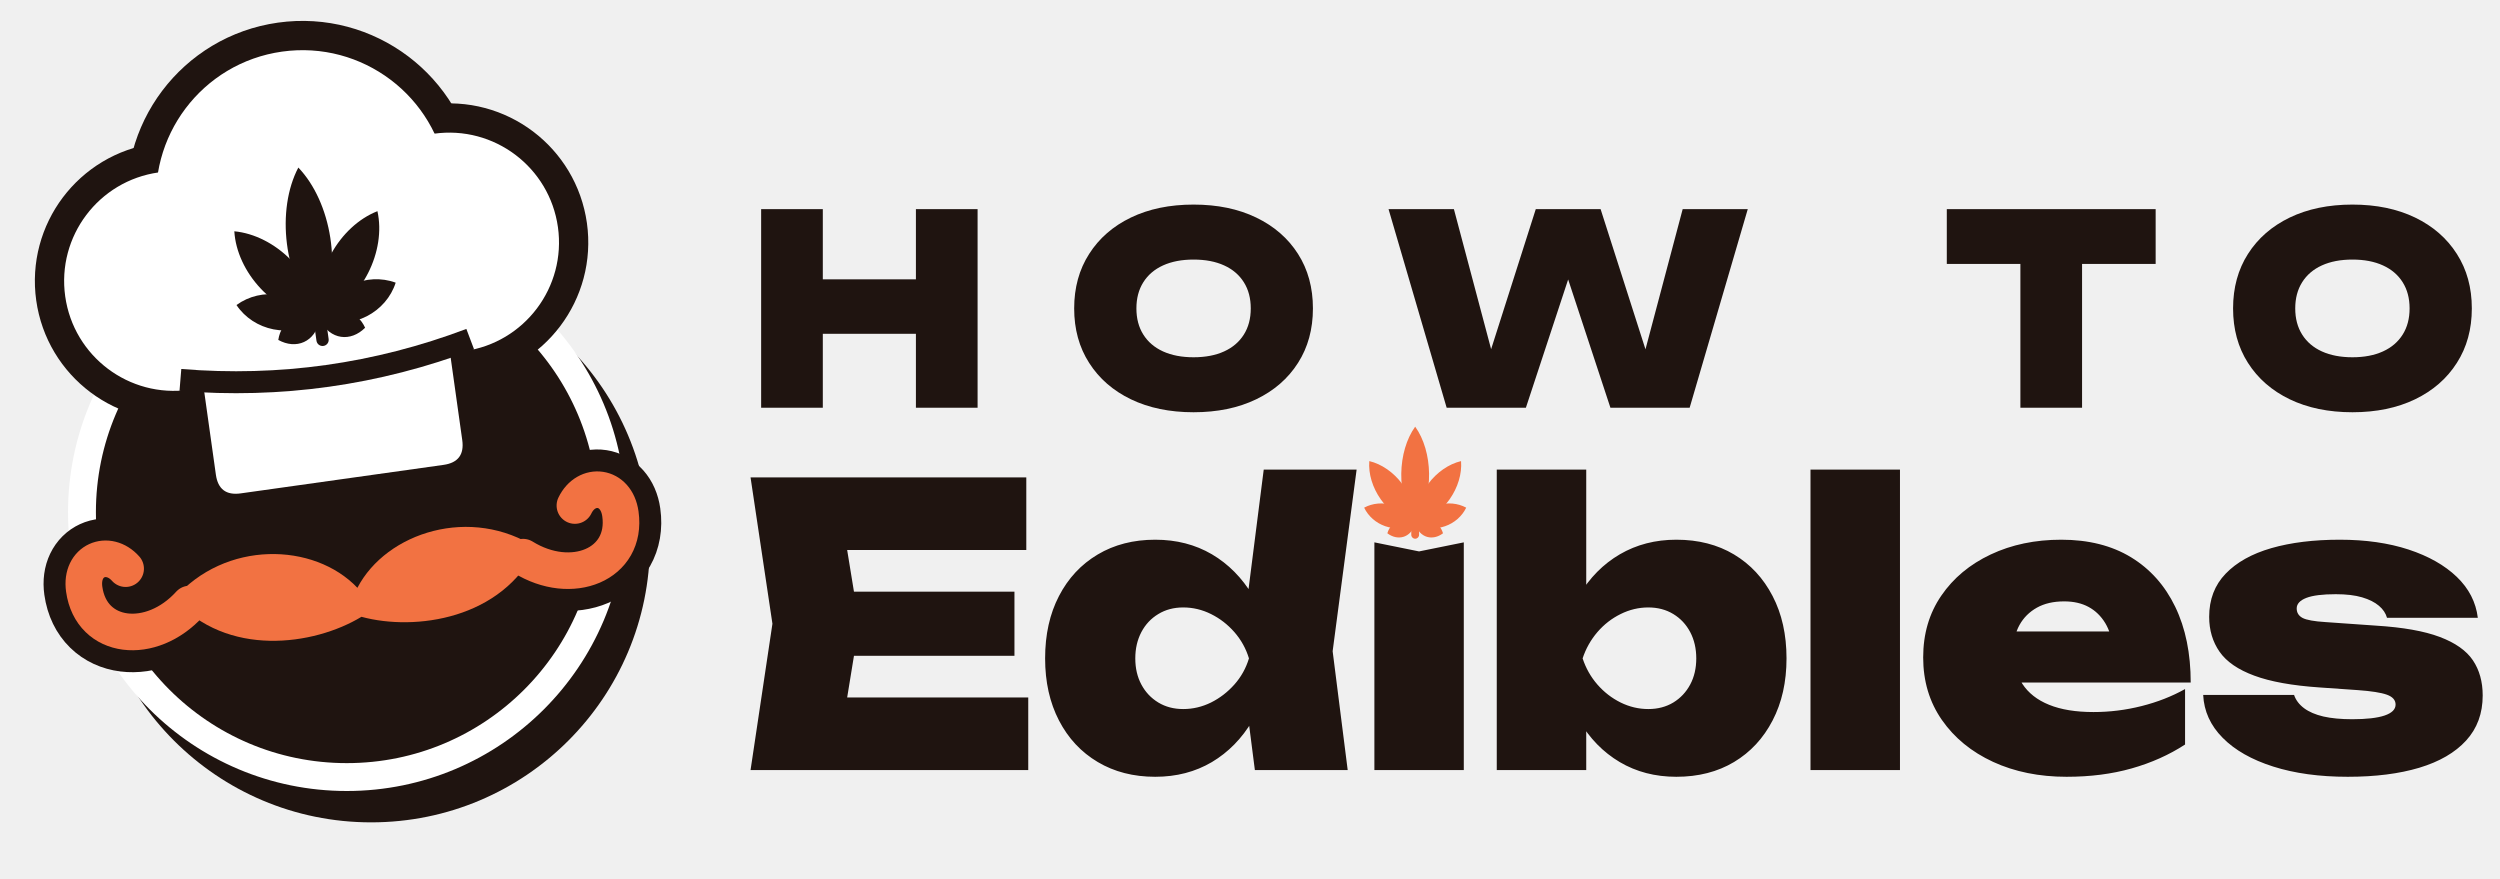
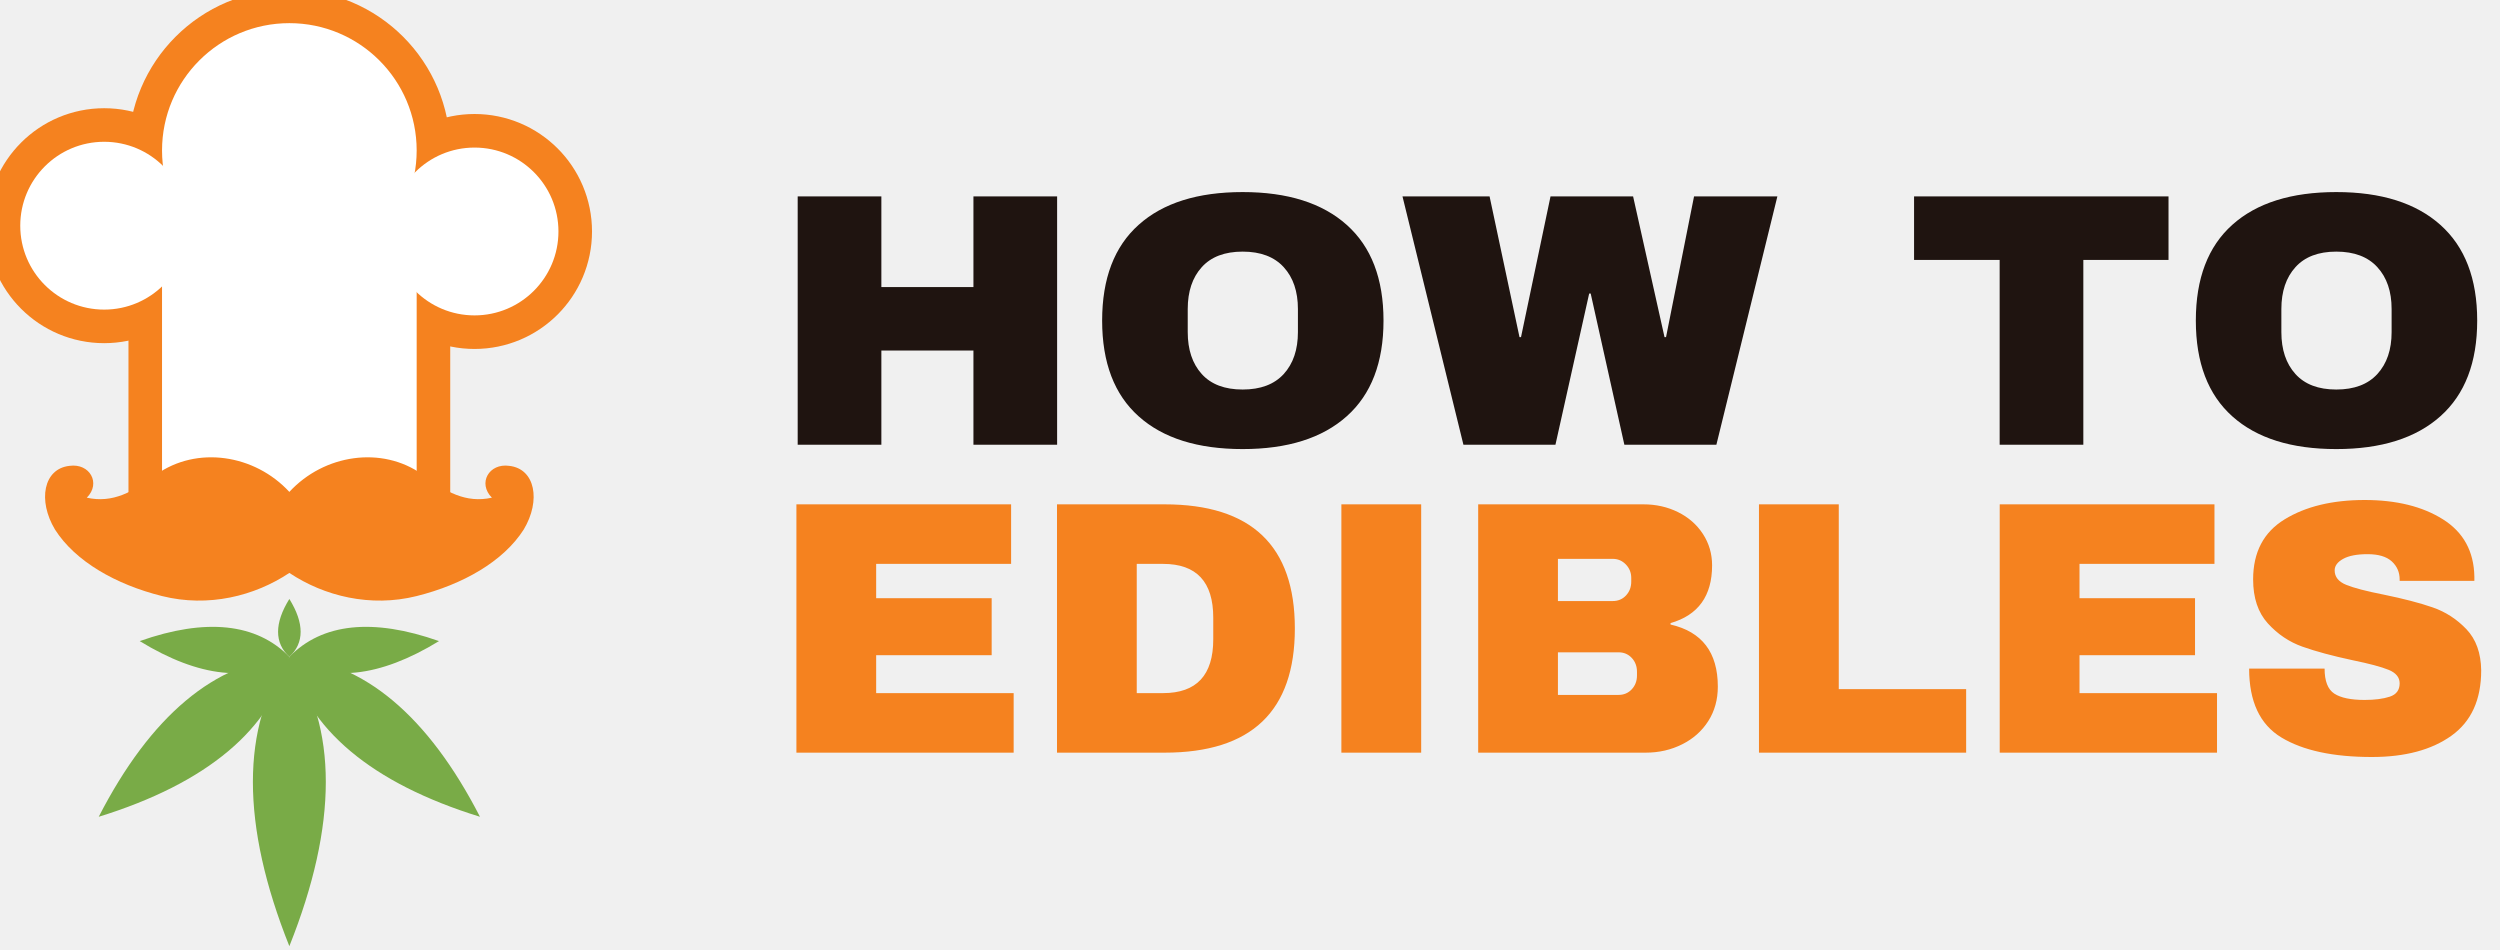
- <svg xmlns="http://www.w3.org/2000/svg" viewBox="0.238 -13.507 358.745 126.003" role="img" aria-label="HowToEdibles">
-   <g>
-     <circle cx="53.5" cy="64.5" r="40" fill="rgb(31, 20, 16)" stroke="none" />
-     <circle cx="50" cy="60" r="38" fill="rgb(31, 20, 16)" stroke="none" />
-     <circle cx="50" cy="60" r="38" stroke-width="4" fill="none" stroke="rgb(255, 255, 255)" stroke-linecap="butt" stroke-linejoin="miter" />
-     <g transform="rotate(-8 50 60) translate(-2.5 -12) scale(1.05)">
-       <g>
-         <circle cx="31" cy="34" r="15" fill="rgb(31, 20, 16)" stroke="rgb(31, 20, 16)" stroke-width="8" stroke-linecap="butt" stroke-linejoin="round" />
-         <circle cx="50" cy="25" r="20" fill="rgb(31, 20, 16)" stroke="rgb(31, 20, 16)" stroke-width="8" stroke-linecap="butt" stroke-linejoin="round" />
-         <circle cx="69" cy="34" r="15" fill="rgb(31, 20, 16)" stroke="rgb(31, 20, 16)" stroke-width="8" stroke-linecap="butt" stroke-linejoin="round" />
-         <rect x="31" y="30" width="38" height="18" fill="rgb(31, 20, 16)" stroke="rgb(31, 20, 16)" stroke-width="8" stroke-linecap="butt" stroke-linejoin="round" />
-         <path d="M33 46H67V61Q67 64 64 64H36Q33 64 33 61Z" fill="rgb(31, 20, 16)" stroke="rgb(31, 20, 16)" stroke-width="8" stroke-linecap="butt" stroke-linejoin="round" />
-         <g transform="translate(50 80)">
-           <path d="M0-1C-5-8-17-10-25-3C-19 6-7 6 0 3C7 6 19 6 25-3C17-10 5-8 0-1Z" fill="rgb(31, 20, 16)" stroke="rgb(31, 20, 16)" stroke-width="8" stroke-linecap="butt" stroke-linejoin="round" />
-           <path stroke-width="11" stroke-linecap="round" d="M-23-2C-29 3-37 1-37-6C-37-10-33-11-31-8M23-2C29 3 37 1 37-6C37-10 33-11 31-8" fill="rgb(31, 20, 16)" stroke="rgb(31, 20, 16)" stroke-linejoin="round" />
-         </g>
-       </g>
-       <g>
-         <circle cx="31" cy="34" r="15" fill="rgb(255, 255, 255)" stroke="none" />
-         <circle cx="50" cy="25" r="20" fill="rgb(255, 255, 255)" stroke="none" />
-         <circle cx="69" cy="34" r="15" fill="rgb(255, 255, 255)" stroke="none" />
-         <rect x="31" y="30" width="38" height="18" fill="rgb(255, 255, 255)" stroke="none" />
-         <path d="M33 46H67V61Q67 64 64 64H36Q33 64 33 61Z" fill="rgb(255, 255, 255)" stroke="none" />
-       </g>
-       <path stroke-width="3" d="M30 47.5Q50 52 70 47.5" fill="none" stroke="rgb(31, 20, 16)" stroke-linecap="butt" stroke-linejoin="miter" />
-       <path transform="translate(50 42) rotate(0)" d="M0 0C4.2 -6.3 3.78 -15.75 0 -21C-3.78 -15.75 -4.2 -6.3 0 0Z" fill="rgb(31, 20, 16)" stroke="none" />
-       <path transform="translate(50 42) rotate(36)" d="M0 0C3.99 -5.04 3.591 -12.6 0 -16.8C-3.591 -12.6 -3.99 -5.04 0 0Z" fill="rgb(31, 20, 16)" stroke="none" />
-       <path transform="translate(50 42) rotate(-36)" d="M0 0C3.99 -5.04 3.591 -12.6 0 -16.8C-3.591 -12.6 -3.99 -5.04 0 0Z" fill="rgb(31, 20, 16)" stroke="none" />
-       <path transform="translate(50 42) rotate(72)" d="M0 0C3.36 -3.465 3.024 -8.663 0 -11.55C-3.024 -8.663 -3.36 -3.465 0 0Z" fill="rgb(31, 20, 16)" stroke="none" />
-       <path transform="translate(50 42) rotate(-72)" d="M0 0C3.36 -3.465 3.024 -8.663 0 -11.55C-3.024 -8.663 -3.36 -3.465 0 0Z" fill="rgb(31, 20, 16)" stroke="none" />
-       <path transform="translate(50 42) rotate(108)" d="M0 0C2.52 -1.89 2.268 -4.725 0 -6.3C-2.268 -4.725 -2.52 -1.89 0 0Z" fill="rgb(31, 20, 16)" stroke="none" />
-       <path transform="translate(50 42) rotate(-108)" d="M0 0C2.52 -1.89 2.268 -4.725 0 -6.3C-2.268 -4.725 -2.52 -1.89 0 0Z" fill="rgb(31, 20, 16)" stroke="none" />
-       <rect x="49.16" y="41" width="1.68" height="4.62" rx="0.84" fill="rgb(31, 20, 16)" stroke="none" />
-       <g transform="translate(50 80)">
-         <path d="M0-1C-5-8-17-10-25-3C-19 6-7 6 0 3C7 6 19 6 25-3C17-10 5-8 0-1Z" fill="rgb(242, 114, 66)" stroke="none" />
-         <path stroke-width="5" stroke-linecap="round" d="M-23-2C-29 3-37 1-37-6C-37-10-33-11-31-8M23-2C29 3 37 1 37-6C37-10 33-11 31-8" fill="none" stroke="rgb(242, 114, 66)" stroke-linejoin="miter" />
-       </g>
-     </g>
+ <svg xmlns="http://www.w3.org/2000/svg" viewBox="0 0 432 164" role="img" aria-label="HowToEdibles">
+   <g fill="#f5821f" stroke="#f5821f" stroke-width="11.6" stroke-linejoin="round">
+     <circle cx="18" cy="39" r="14.5" />
+     <circle cx="50" cy="26" r="22" />
+     <circle cx="82" cy="40" r="14.5" />
+     <rect x="28" y="37" width="44" height="52" />
  </g>
-   <g transform="translate(105.5 0)">
-     <path fill="rgb(31, 20, 16)" d="M3.96 16.5H12.81V45H3.96ZM26.17 16.5H35.02V45H26.17ZM8.94 26.58H29.72V34.39H8.94ZM66.01 45.65Q60.88 45.65 57.02 43.79Q53.17 41.93 51.03 38.57Q48.88 35.22 48.88 30.75Q48.88 26.28 51.03 22.93Q53.17 19.57 57.02 17.71Q60.88 15.85 66.01 15.85Q71.15 15.85 75 17.71Q78.86 19.57 81 22.93Q83.14 26.28 83.14 30.75Q83.14 35.22 81 38.57Q78.86 41.93 75 43.79Q71.15 45.65 66.01 45.65ZM66.01 37.76Q68.56 37.76 70.4 36.92Q72.24 36.08 73.23 34.5Q74.22 32.93 74.22 30.75Q74.22 28.57 73.23 27Q72.24 25.42 70.4 24.58Q68.56 23.74 66.01 23.74Q63.48 23.74 61.63 24.58Q59.79 25.42 58.8 27Q57.81 28.57 57.81 30.75Q57.81 32.93 58.8 34.5Q59.79 36.08 61.63 36.92Q63.48 37.76 66.01 37.76ZM132.31 41.15 129.65 41.18 136.2 16.5H145.54L137.2 45H125.83L118.01 21.27H121.52L113.7 45H102.33L93.99 16.5H103.37L109.92 41.15L107.27 41.12L115.12 16.5H124.42ZM184.66 20.34H193.51V45H184.66ZM174.1 16.5H204.07V24.37H174.1ZM232.31 45.65Q227.17 45.65 223.31 43.79Q219.46 41.93 217.32 38.57Q215.18 35.22 215.18 30.75Q215.18 26.28 217.32 22.93Q219.46 19.57 223.31 17.71Q227.17 15.85 232.31 15.85Q237.44 15.85 241.3 17.71Q245.15 19.57 247.29 22.93Q249.44 26.28 249.44 30.75Q249.44 35.22 247.29 38.57Q245.15 41.93 241.3 43.79Q237.44 45.65 232.31 45.65ZM232.31 37.76Q234.85 37.76 236.69 36.92Q238.53 36.08 239.52 34.5Q240.51 32.93 240.51 30.75Q240.51 28.57 239.52 27Q238.53 25.42 236.69 24.58Q234.85 23.74 232.31 23.74Q229.77 23.74 227.92 24.58Q226.08 25.42 225.09 27Q224.1 28.57 224.1 30.75Q224.1 32.93 225.09 34.5Q226.08 36.08 227.92 36.92Q229.77 37.76 232.31 37.76Z" />
-     <path fill="rgb(31, 20, 16)" d="M40.31 71.4V80.6H9.13V71.4ZM18.03 76 15.38 92.25 10.28 86.58H42.29V97H2.44L5.58 76L2.44 55H42.01V65.42H10.28L15.38 59.75ZM74.81 97 73.27 85 75.34 81.07 73.28 75.91 76.08 53.88H89.41L85.97 79.94L88.13 97ZM77.39 80.97Q76.73 86.09 74.46 89.91Q72.2 93.73 68.64 95.85Q65.07 97.96 60.51 97.96Q55.82 97.96 52.26 95.84Q48.69 93.72 46.7 89.88Q44.71 86.04 44.71 80.97Q44.71 75.85 46.7 72.02Q48.69 68.18 52.26 66.06Q55.82 63.94 60.51 63.94Q65.07 63.94 68.64 66.03Q72.2 68.13 74.49 71.94Q76.78 75.75 77.39 80.97ZM57.65 80.97Q57.65 83.09 58.52 84.72Q59.39 86.35 60.95 87.3Q62.5 88.24 64.53 88.24Q66.61 88.24 68.52 87.3Q70.42 86.35 71.87 84.72Q73.32 83.09 73.96 80.97Q73.32 78.86 71.87 77.2Q70.42 75.55 68.52 74.61Q66.61 73.66 64.53 73.66Q62.5 73.66 60.95 74.61Q59.39 75.55 58.52 77.2Q57.65 78.86 57.65 80.97ZM91.96 64.32 98.37 65.62 104.79 64.32V97H91.96ZM109.52 53.88H122.36V73.67L120.75 76.91V85.7L122.36 88.63V97H109.52ZM118.42 80.97Q119.08 75.75 121.34 71.94Q123.6 68.13 127.19 66.03Q130.78 63.94 135.29 63.94Q140.03 63.94 143.57 66.06Q147.11 68.18 149.1 72.02Q151.1 75.85 151.1 80.97Q151.1 86.04 149.1 89.88Q147.11 93.72 143.57 95.84Q140.03 97.96 135.29 97.96Q130.74 97.96 127.17 95.85Q123.6 93.73 121.36 89.91Q119.12 86.09 118.42 80.97ZM138.15 80.97Q138.15 78.86 137.28 77.2Q136.41 75.55 134.86 74.61Q133.3 73.66 131.27 73.66Q129.2 73.66 127.29 74.61Q125.38 75.55 123.96 77.2Q122.54 78.86 121.84 80.97Q122.54 83.09 123.96 84.72Q125.38 86.35 127.29 87.3Q129.2 88.24 131.27 88.24Q133.3 88.24 134.86 87.3Q136.41 86.35 137.28 84.72Q138.15 83.09 138.15 80.97ZM154.54 53.88H167.38V97H154.54ZM191.29 97.96Q185.39 97.96 180.74 95.82Q176.09 93.67 173.4 89.81Q170.71 85.95 170.71 80.83Q170.71 75.76 173.31 71.97Q175.9 68.18 180.4 66.06Q184.89 63.94 190.53 63.94Q196.38 63.94 200.52 66.45Q204.66 68.97 206.88 73.57Q209.1 78.17 209.1 84.44H181.17V77.11H201.74L197.96 79.63Q197.75 77.43 196.84 75.91Q195.92 74.39 194.45 73.59Q192.98 72.79 190.94 72.79Q188.64 72.79 187.03 73.69Q185.41 74.6 184.53 76.18Q183.66 77.77 183.66 79.8Q183.66 82.65 184.94 84.62Q186.23 86.6 188.78 87.63Q191.34 88.67 195.15 88.67Q198.66 88.67 202.06 87.81Q205.47 86.95 208.29 85.37V93.33Q204.84 95.57 200.62 96.76Q196.41 97.96 191.29 97.96ZM251 86.29Q251 90.16 248.62 92.76Q246.25 95.35 241.91 96.66Q237.58 97.96 231.64 97.96Q225.54 97.96 220.93 96.49Q216.31 95.02 213.69 92.37Q211.06 89.72 210.89 86.21H223.93Q224.31 87.33 225.37 88.12Q226.43 88.91 228.14 89.31Q229.86 89.7 232.28 89.7Q235.34 89.7 236.92 89.17Q238.5 88.63 238.5 87.6Q238.5 86.63 237.25 86.18Q236 85.73 233.04 85.52L227.59 85.14Q221.7 84.74 218.23 83.45Q214.75 82.17 213.25 80.03Q211.75 77.88 211.75 75.01Q211.75 71.27 214.11 68.82Q216.46 66.37 220.67 65.15Q224.88 63.94 230.49 63.94Q236.05 63.94 240.36 65.35Q244.67 66.77 247.28 69.27Q249.89 71.78 250.3 75.15H237.27Q237 74.17 236.11 73.42Q235.22 72.66 233.7 72.21Q232.18 71.76 229.92 71.76Q227.07 71.76 225.69 72.29Q224.31 72.83 224.31 73.8Q224.31 74.72 225.16 75.17Q226.01 75.61 228.44 75.76L235.69 76.27Q241.49 76.63 244.83 77.89Q248.18 79.15 249.59 81.24Q251 83.34 251 86.29Z" />
-     <g transform="translate(97.81321 61.72)">
-       <path transform="translate(0 0) rotate(0)" d="M0 0C2.8 -4.2 2.52 -10.5 0 -14C-2.52 -10.5 -2.8 -4.2 0 0Z" fill="rgb(242, 114, 66)" stroke="none" />
-       <path transform="translate(0 0) rotate(36)" d="M0 0C2.66 -3.36 2.394 -8.4 0 -11.2C-2.394 -8.4 -2.66 -3.36 0 0Z" fill="rgb(242, 114, 66)" stroke="none" />
-       <path transform="translate(0 0) rotate(-36)" d="M0 0C2.66 -3.36 2.394 -8.4 0 -11.2C-2.394 -8.4 -2.66 -3.36 0 0Z" fill="rgb(242, 114, 66)" stroke="none" />
-       <path transform="translate(0 0) rotate(72)" d="M0 0C2.24 -2.31 2.016 -5.775 0 -7.7C-2.016 -5.775 -2.24 -2.31 0 0Z" fill="rgb(242, 114, 66)" stroke="none" />
-       <path transform="translate(0 0) rotate(-72)" d="M0 0C2.24 -2.31 2.016 -5.775 0 -7.7C-2.016 -5.775 -2.24 -2.31 0 0Z" fill="rgb(242, 114, 66)" stroke="none" />
-       <path transform="translate(0 0) rotate(108)" d="M0 0C1.68 -1.26 1.512 -3.15 0 -4.2C-1.512 -3.15 -1.68 -1.26 0 0Z" fill="rgb(242, 114, 66)" stroke="none" />
-       <path transform="translate(0 0) rotate(-108)" d="M0 0C1.68 -1.26 1.512 -3.15 0 -4.2C-1.512 -3.15 -1.68 -1.26 0 0Z" fill="rgb(242, 114, 66)" stroke="none" />
-       <rect x="-0.56" y="-1" width="1.12" height="3.08" rx="0.56" fill="rgb(242, 114, 66)" stroke="none" />
-     </g>
+   <g fill="#fff">
+     <circle cx="18" cy="39" r="14.5" />
+     <circle cx="50" cy="26" r="22" />
+     <circle cx="82" cy="40" r="14.5" />
+     <rect x="28" y="37" width="44" height="52" />
  </g>
+   <path fill="#f5821f" d="M50 99C44 103 36 105 28 103C20 101 13 97 9.5 91.5C6.5 86.5 7.5 81 12 80.5C15.5 80 17.5 83.5 15 86C19.5 87 23 85 27 82C34 77 44 78.5 50 85C56 78.5 66 77 73 82C77 85 80.5 87 85 86C82.5 83.5 84.5 80 88 80.5C92.5 81 93.5 86.5 90.5 91.5C87 97 80 101 72 103C64 105 56 103 50 99Z" />
+   <path fill="#79ab47" transform="translate(50 113.5) rotate(0)" d="M0 0C8.4 12 8.4 29 0 50C-8.4 29 -8.4 12 0 0Z" />
+   <path fill="#79ab47" transform="translate(50 113.5) rotate(50)" d="M0 0C7.6 10.32 7.6 24.94 0 43C-7.6 24.94 -7.6 10.32 0 0Z" />
+   <path fill="#79ab47" transform="translate(50 113.5) rotate(-50)" d="M0 0C7.6 10.32 7.6 24.94 0 43C-7.6 24.94 -7.6 10.32 0 0Z" />
+   <path fill="#79ab47" transform="translate(50 113.5) rotate(96)" d="M0 0C5.2 6.24 5.2 15.08 0 26C-5.2 15.08 -5.2 6.24 0 0Z" />
+   <path fill="#79ab47" transform="translate(50 113.5) rotate(-96)" d="M0 0C5.2 6.24 5.2 15.08 0 26C-5.2 15.08 -5.2 6.24 0 0Z" />
+   <path fill="#79ab47" transform="translate(50 113.5) rotate(180)" d="M0 0C2.6 2.4 2.6 5.8 0 10C-2.6 5.8 -2.6 2.4 0 0Z" />
+   <path fill="#1f1410" d="M168.21 76.85V60.57H152.3V76.85H137.84V33.94H152.3V49.6H168.21V33.94H182.67V76.85ZM239.07 55.4Q239.07 66.25 232.73 71.92Q226.38 77.6 214.73 77.6Q203.08 77.6 196.77 71.95Q190.45 66.31 190.45 55.4Q190.45 44.48 196.77 38.84Q203.08 33.19 214.73 33.19Q226.38 33.19 232.73 38.87Q239.07 44.54 239.07 55.4ZM205.24 53.4V57.39Q205.24 61.94 207.66 64.63Q210.08 67.31 214.73 67.31Q219.38 67.31 221.83 64.63Q224.28 61.94 224.28 57.39V53.4Q224.28 48.85 221.83 46.17Q219.38 43.48 214.73 43.48Q210.08 43.48 207.66 46.17Q205.24 48.85 205.24 53.4ZM280.69 76.85 274.87 50.72H274.61L268.78 76.85H252.88L242.35 33.94H257.4L262.57 58.26H262.83L267.93 33.94H282.2L287.63 58.26H287.89L292.73 33.94H307.13L296.59 76.85ZM360 44.92V76.85H345.54V44.92H330.75V33.94H374.72V44.92ZM428.06 55.4Q428.06 66.25 421.71 71.92Q415.36 77.6 403.71 77.6Q392.06 77.6 385.75 71.95Q379.44 66.31 379.44 55.4Q379.44 44.48 385.75 38.84Q392.06 33.19 403.71 33.19Q415.36 33.19 421.71 38.87Q428.06 44.54 428.06 55.4ZM394.22 53.4V57.39Q394.22 61.94 396.65 64.63Q399.07 67.31 403.71 67.31Q408.36 67.31 410.81 64.63Q413.27 61.94 413.27 57.39V53.4Q413.27 48.85 410.81 46.17Q408.36 43.48 403.71 43.48Q399.07 43.48 396.65 46.17Q394.22 48.85 394.22 53.4Z" />
+   <path fill="#f5821f" d="M137.62 87.15H174.72V97.44H151.4V103.37H171.36V113.22H151.4V119.77H175.16V130.06H137.62ZM223.75 108.6Q223.75 130.06 201.23 130.06H182.65V87.15H201.23Q223.75 87.15 223.75 108.6ZM196.43 119.77H200.98Q209.65 119.77 209.65 110.48V106.73Q209.65 97.44 200.98 97.44H196.43ZM231.79 130.06V87.15H245.58V130.06ZM295.85 97.69Q295.85 105.61 288.67 107.67V107.92Q296.84 109.79 296.84 118.65Q296.84 122.01 295.19 124.6Q293.54 127.19 290.67 128.62Q287.8 130.06 284.37 130.06H255.43V87.15H284Q287.24 87.15 289.95 88.49Q292.67 89.83 294.26 92.26Q295.85 94.7 295.85 97.69ZM269.21 103.86H278.69Q280.07 103.86 280.97 102.9Q281.88 101.93 281.88 100.5V99.87Q281.88 98.5 280.94 97.53Q280 96.57 278.69 96.57H269.21ZM269.21 120.08H279.69Q281.06 120.08 281.97 119.11Q282.87 118.15 282.87 116.71V116.09Q282.87 114.65 281.97 113.69Q281.06 112.72 279.69 112.72H269.21ZM303.95 87.15H317.74V119.08H339.75V130.06H303.95ZM345.55 87.15H382.66V97.44H359.34V103.37H379.3V113.22H359.34V119.77H383.1V130.06H345.55ZM427.57 99.62V100.37H414.66V100.12Q414.66 98.25 413.29 97Q411.92 95.76 409.11 95.76Q406.36 95.76 404.9 96.57Q403.43 97.38 403.43 98.56Q403.43 100.25 405.43 101.06Q407.42 101.87 411.85 102.74Q417.03 103.8 420.37 104.96Q423.7 106.11 426.2 108.73Q428.69 111.35 428.75 115.84Q428.75 123.45 423.61 127.13Q418.46 130.81 409.86 130.81Q399.82 130.81 394.23 127.44Q388.65 124.07 388.65 115.53H401.69Q401.69 118.77 403.37 119.86Q405.05 120.95 408.61 120.95Q411.23 120.95 412.94 120.39Q414.66 119.83 414.66 118.08Q414.66 116.53 412.76 115.75Q410.85 114.97 406.55 114.09Q401.31 112.97 397.88 111.75Q394.45 110.54 391.89 107.73Q389.34 104.92 389.34 100.12Q389.34 93.07 394.79 89.74Q400.25 86.4 408.61 86.4Q416.84 86.4 422.14 89.74Q427.44 93.07 427.57 99.62Z" />
</svg>
